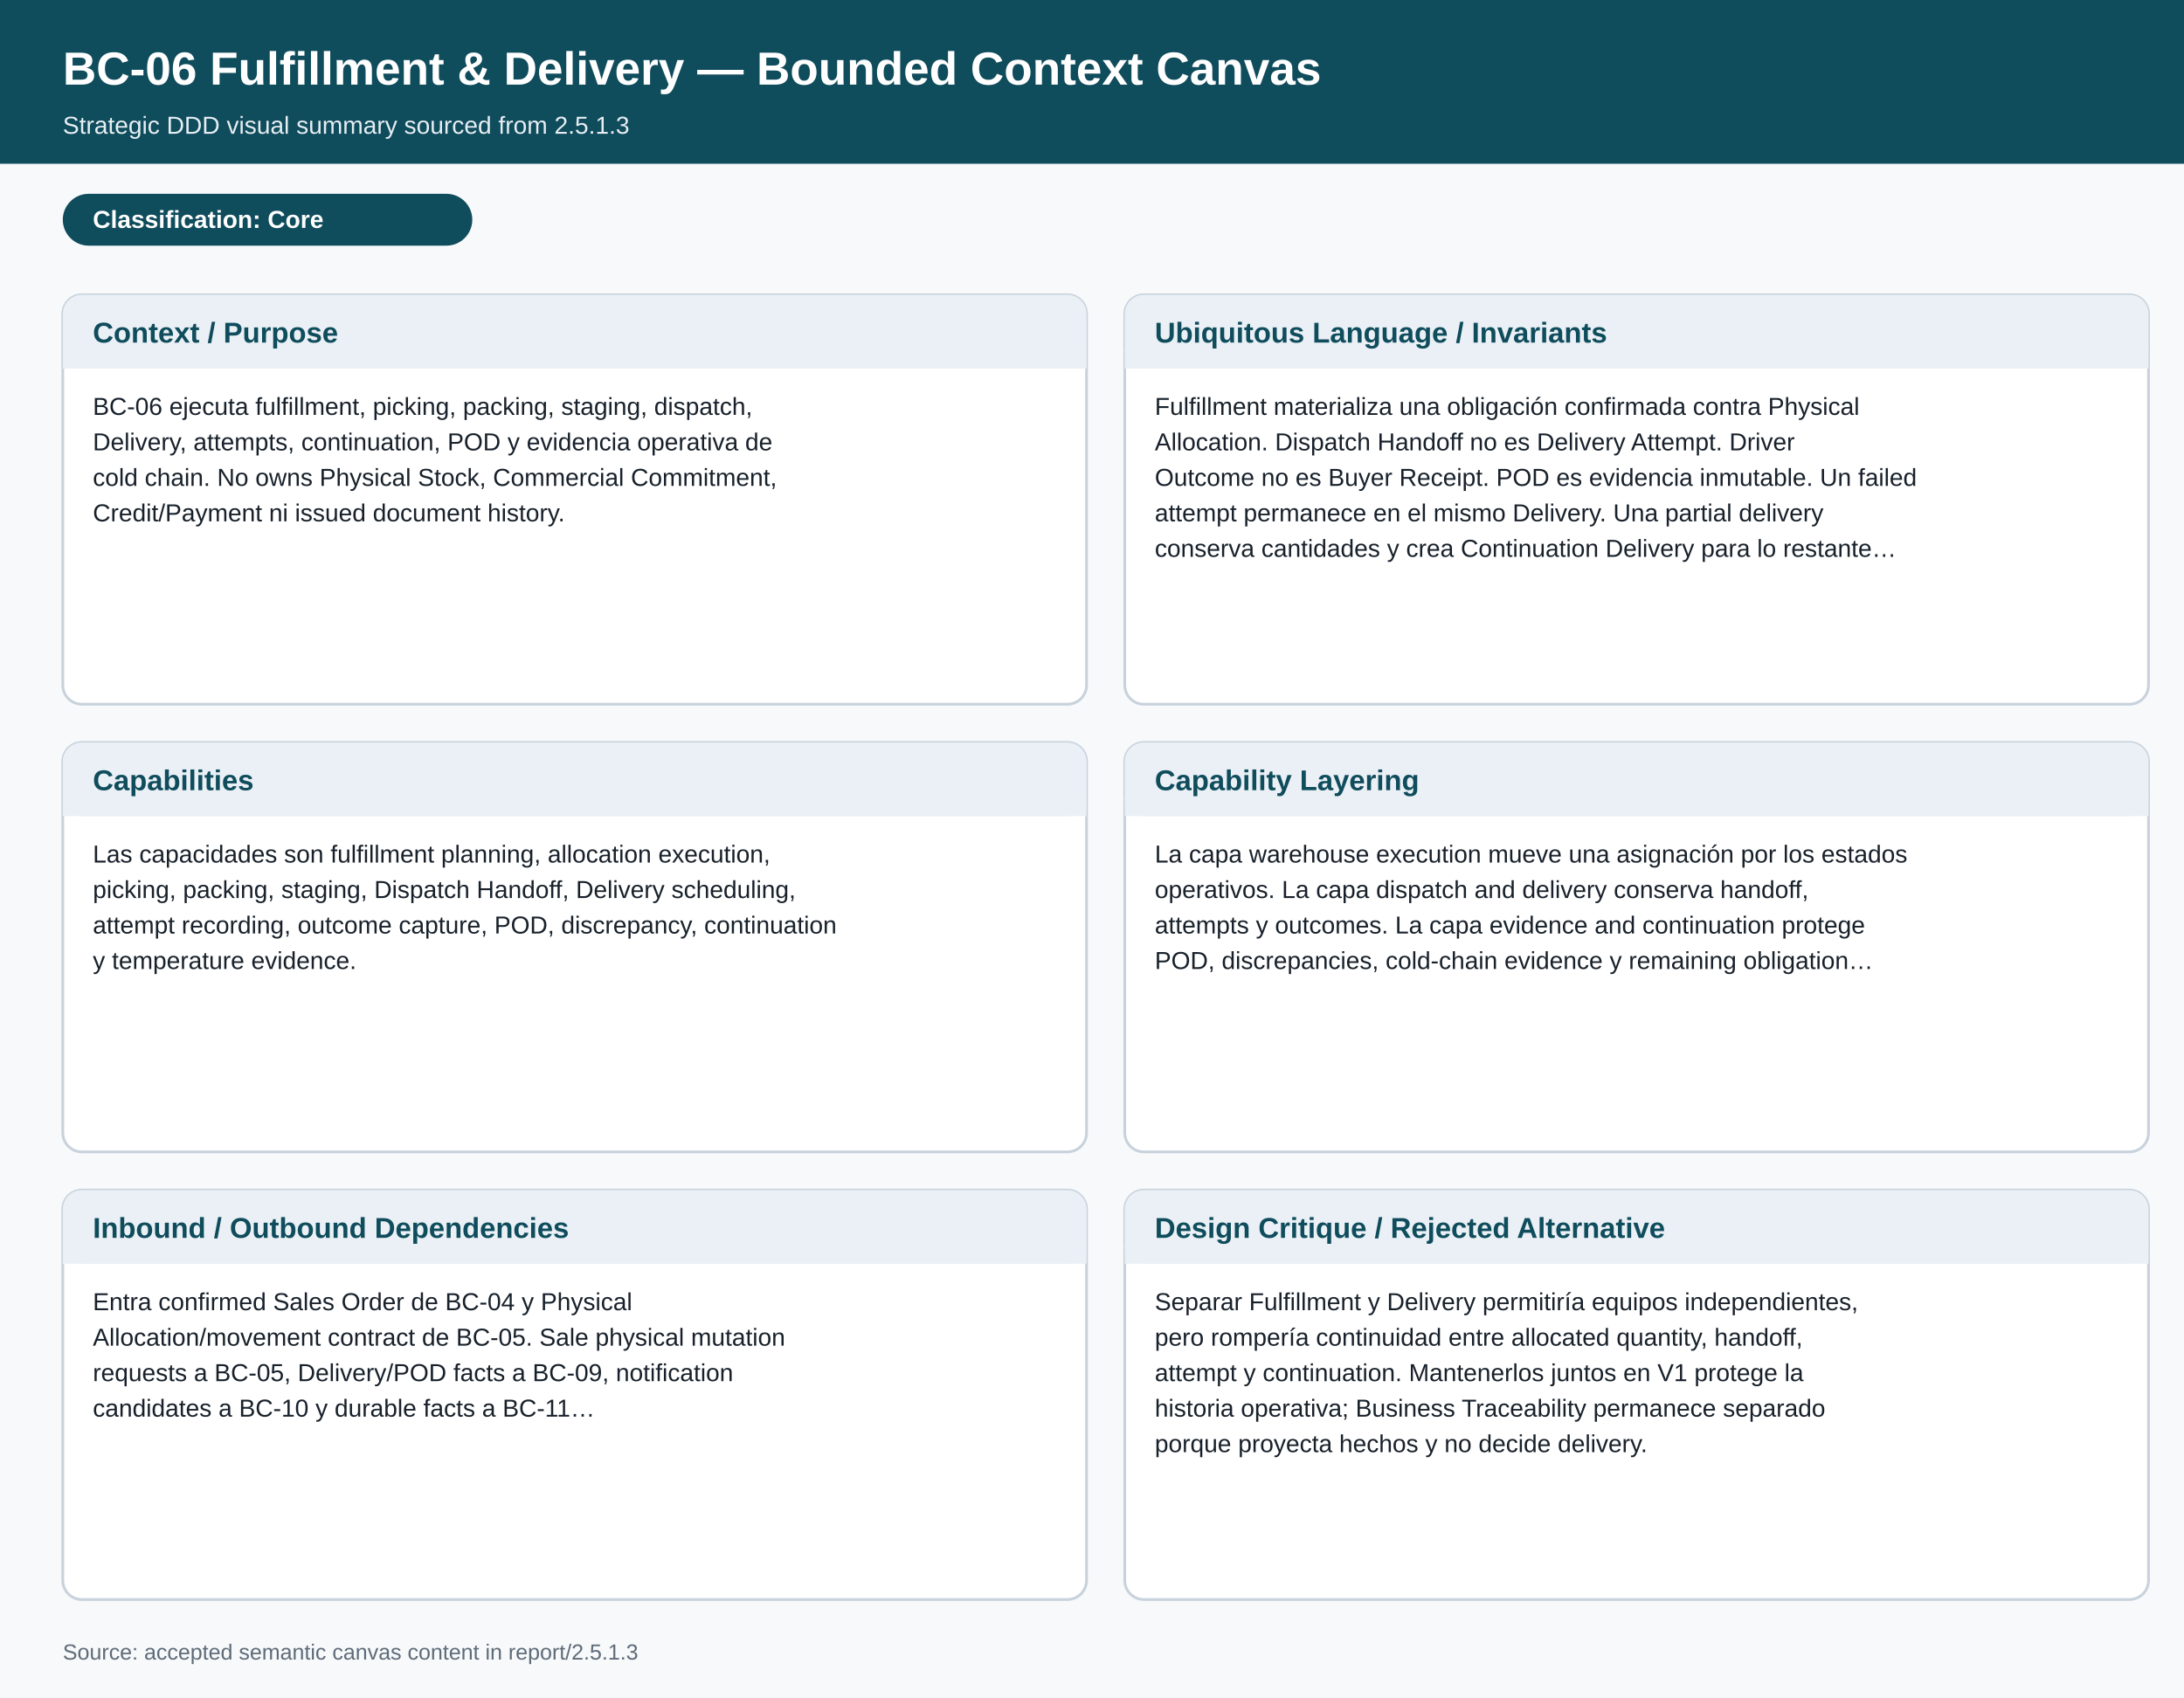
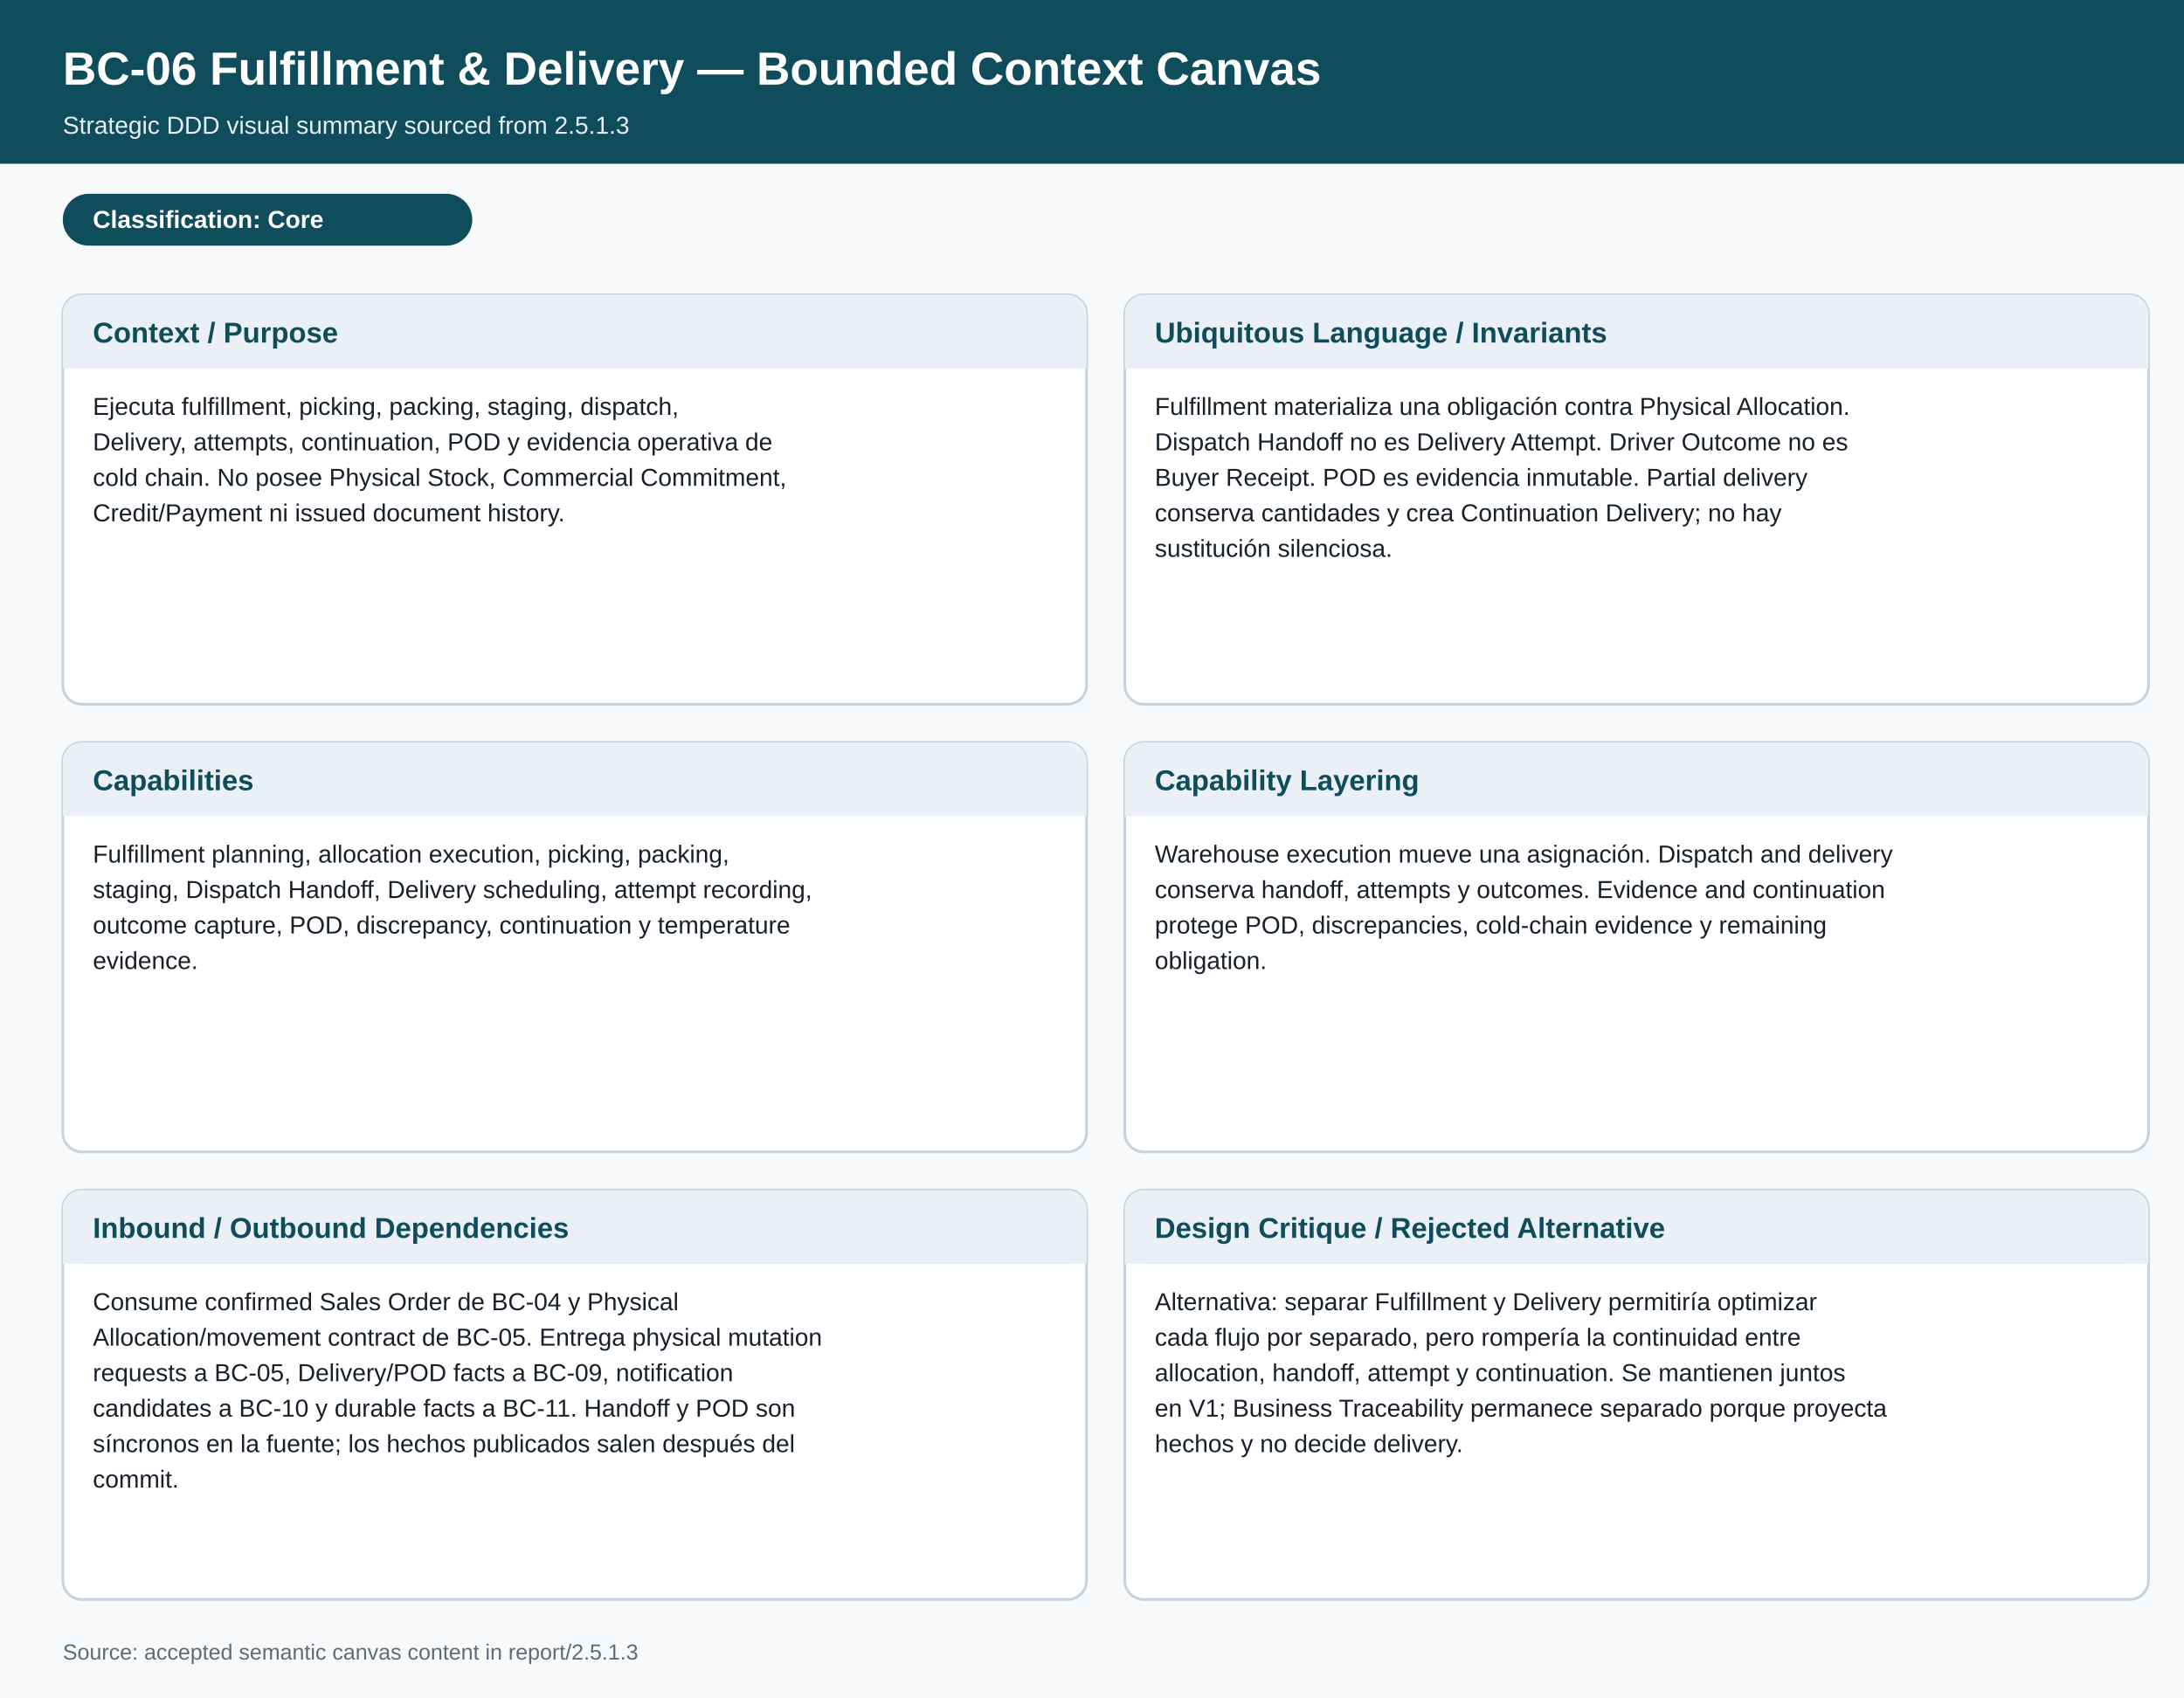
<svg xmlns="http://www.w3.org/2000/svg" width="1600" height="1244" viewBox="0 0 1600 1244">
  <rect width="100%" height="100%" fill="#f7f9fb" />
  <rect width="1600" height="120" fill="#0f4c5c" />
  <text x="46" y="62" font-family="Arial, Helvetica, sans-serif" font-size="34px" font-weight="700" fill="#ffffff">BC-06 Fulfillment &amp; Delivery — Bounded Context Canvas</text>
  <text x="46" y="98" font-family="Arial, Helvetica, sans-serif" font-size="18px" font-weight="400" fill="#e7eef3">Strategic DDD visual summary sourced from 2.5.1.3</text>
  <rect x="46" y="142" width="300" height="38" rx="19" fill="#0f4c5c" />
  <text x="68" y="167" font-family="Arial, Helvetica, sans-serif" font-size="18px" font-weight="700" fill="#ffffff">Classification: Core</text>
  <rect x="46" y="216" width="750" height="300" rx="14" fill="#ffffff" stroke="#c8d2dc" stroke-width="2" />
  <rect x="46" y="216" width="750" height="54" rx="14" fill="#eaf0f5" />
  <rect x="46" y="256" width="750" height="14" fill="#eaf0f5" />
  <text x="68" y="251" font-family="Arial, Helvetica, sans-serif" font-size="21px" font-weight="700" fill="#0f4c5c">Context / Purpose</text>
-   <text x="68" y="304" font-family="Arial, Helvetica, sans-serif" font-size="18px" font-weight="400" fill="#18212b">BC-06 ejecuta fulfillment, picking, packing, staging, dispatch,</text>
+   <text x="68" y="304" font-family="Arial, Helvetica, sans-serif" font-size="18px" font-weight="400" fill="#18212b">Ejecuta fulfillment, picking, packing, staging, dispatch,</text>
  <text x="68" y="330" font-family="Arial, Helvetica, sans-serif" font-size="18px" font-weight="400" fill="#18212b">Delivery, attempts, continuation, POD y evidencia operativa de</text>
-   <text x="68" y="356" font-family="Arial, Helvetica, sans-serif" font-size="18px" font-weight="400" fill="#18212b">cold chain. No owns Physical Stock, Commercial Commitment,</text>
+   <text x="68" y="356" font-family="Arial, Helvetica, sans-serif" font-size="18px" font-weight="400" fill="#18212b">cold chain. No posee Physical Stock, Commercial Commitment,</text>
  <text x="68" y="382" font-family="Arial, Helvetica, sans-serif" font-size="18px" font-weight="400" fill="#18212b">Credit/Payment ni issued document history.</text>
  <rect x="824" y="216" width="750" height="300" rx="14" fill="#ffffff" stroke="#c8d2dc" stroke-width="2" />
  <rect x="824" y="216" width="750" height="54" rx="14" fill="#eaf0f5" />
  <rect x="824" y="256" width="750" height="14" fill="#eaf0f5" />
  <text x="846" y="251" font-family="Arial, Helvetica, sans-serif" font-size="21px" font-weight="700" fill="#0f4c5c">Ubiquitous Language / Invariants</text>
-   <text x="846" y="304" font-family="Arial, Helvetica, sans-serif" font-size="18px" font-weight="400" fill="#18212b">Fulfillment materializa una obligación confirmada contra Physical</text>
-   <text x="846" y="330" font-family="Arial, Helvetica, sans-serif" font-size="18px" font-weight="400" fill="#18212b">Allocation. Dispatch Handoff no es Delivery Attempt. Driver</text>
-   <text x="846" y="356" font-family="Arial, Helvetica, sans-serif" font-size="18px" font-weight="400" fill="#18212b">Outcome no es Buyer Receipt. POD es evidencia inmutable. Un failed</text>
-   <text x="846" y="382" font-family="Arial, Helvetica, sans-serif" font-size="18px" font-weight="400" fill="#18212b">attempt permanece en el mismo Delivery. Una partial delivery</text>
-   <text x="846" y="408" font-family="Arial, Helvetica, sans-serif" font-size="18px" font-weight="400" fill="#18212b">conserva cantidades y crea Continuation Delivery para lo restante…</text>
+   <text x="846" y="304" font-family="Arial, Helvetica, sans-serif" font-size="18px" font-weight="400" fill="#18212b">Fulfillment materializa una obligación contra Physical Allocation.</text>
+   <text x="846" y="330" font-family="Arial, Helvetica, sans-serif" font-size="18px" font-weight="400" fill="#18212b">Dispatch Handoff no es Delivery Attempt. Driver Outcome no es</text>
+   <text x="846" y="356" font-family="Arial, Helvetica, sans-serif" font-size="18px" font-weight="400" fill="#18212b">Buyer Receipt. POD es evidencia inmutable. Partial delivery</text>
+   <text x="846" y="382" font-family="Arial, Helvetica, sans-serif" font-size="18px" font-weight="400" fill="#18212b">conserva cantidades y crea Continuation Delivery; no hay</text>
+   <text x="846" y="408" font-family="Arial, Helvetica, sans-serif" font-size="18px" font-weight="400" fill="#18212b">sustitución silenciosa.</text>
  <rect x="46" y="544" width="750" height="300" rx="14" fill="#ffffff" stroke="#c8d2dc" stroke-width="2" />
  <rect x="46" y="544" width="750" height="54" rx="14" fill="#eaf0f5" />
  <rect x="46" y="584" width="750" height="14" fill="#eaf0f5" />
  <text x="68" y="579" font-family="Arial, Helvetica, sans-serif" font-size="21px" font-weight="700" fill="#0f4c5c">Capabilities</text>
-   <text x="68" y="632" font-family="Arial, Helvetica, sans-serif" font-size="18px" font-weight="400" fill="#18212b">Las capacidades son fulfillment planning, allocation execution,</text>
-   <text x="68" y="658" font-family="Arial, Helvetica, sans-serif" font-size="18px" font-weight="400" fill="#18212b">picking, packing, staging, Dispatch Handoff, Delivery scheduling,</text>
-   <text x="68" y="684" font-family="Arial, Helvetica, sans-serif" font-size="18px" font-weight="400" fill="#18212b">attempt recording, outcome capture, POD, discrepancy, continuation</text>
-   <text x="68" y="710" font-family="Arial, Helvetica, sans-serif" font-size="18px" font-weight="400" fill="#18212b">y temperature evidence.</text>
+   <text x="68" y="632" font-family="Arial, Helvetica, sans-serif" font-size="18px" font-weight="400" fill="#18212b">Fulfillment planning, allocation execution, picking, packing,</text>
+   <text x="68" y="658" font-family="Arial, Helvetica, sans-serif" font-size="18px" font-weight="400" fill="#18212b">staging, Dispatch Handoff, Delivery scheduling, attempt recording,</text>
+   <text x="68" y="684" font-family="Arial, Helvetica, sans-serif" font-size="18px" font-weight="400" fill="#18212b">outcome capture, POD, discrepancy, continuation y temperature</text>
+   <text x="68" y="710" font-family="Arial, Helvetica, sans-serif" font-size="18px" font-weight="400" fill="#18212b">evidence.</text>
  <rect x="824" y="544" width="750" height="300" rx="14" fill="#ffffff" stroke="#c8d2dc" stroke-width="2" />
  <rect x="824" y="544" width="750" height="54" rx="14" fill="#eaf0f5" />
  <rect x="824" y="584" width="750" height="14" fill="#eaf0f5" />
  <text x="846" y="579" font-family="Arial, Helvetica, sans-serif" font-size="21px" font-weight="700" fill="#0f4c5c">Capability Layering</text>
-   <text x="846" y="632" font-family="Arial, Helvetica, sans-serif" font-size="18px" font-weight="400" fill="#18212b">La capa warehouse execution mueve una asignación por los estados</text>
-   <text x="846" y="658" font-family="Arial, Helvetica, sans-serif" font-size="18px" font-weight="400" fill="#18212b">operativos. La capa dispatch and delivery conserva handoff,</text>
-   <text x="846" y="684" font-family="Arial, Helvetica, sans-serif" font-size="18px" font-weight="400" fill="#18212b">attempts y outcomes. La capa evidence and continuation protege</text>
-   <text x="846" y="710" font-family="Arial, Helvetica, sans-serif" font-size="18px" font-weight="400" fill="#18212b">POD, discrepancies, cold-chain evidence y remaining obligation…</text>
+   <text x="846" y="632" font-family="Arial, Helvetica, sans-serif" font-size="18px" font-weight="400" fill="#18212b">Warehouse execution mueve una asignación. Dispatch and delivery</text>
+   <text x="846" y="658" font-family="Arial, Helvetica, sans-serif" font-size="18px" font-weight="400" fill="#18212b">conserva handoff, attempts y outcomes. Evidence and continuation</text>
+   <text x="846" y="684" font-family="Arial, Helvetica, sans-serif" font-size="18px" font-weight="400" fill="#18212b">protege POD, discrepancies, cold-chain evidence y remaining</text>
+   <text x="846" y="710" font-family="Arial, Helvetica, sans-serif" font-size="18px" font-weight="400" fill="#18212b">obligation.</text>
  <rect x="46" y="872" width="750" height="300" rx="14" fill="#ffffff" stroke="#c8d2dc" stroke-width="2" />
  <rect x="46" y="872" width="750" height="54" rx="14" fill="#eaf0f5" />
  <rect x="46" y="912" width="750" height="14" fill="#eaf0f5" />
  <text x="68" y="907" font-family="Arial, Helvetica, sans-serif" font-size="21px" font-weight="700" fill="#0f4c5c">Inbound / Outbound Dependencies</text>
-   <text x="68" y="960" font-family="Arial, Helvetica, sans-serif" font-size="18px" font-weight="400" fill="#18212b">Entra confirmed Sales Order de BC-04 y Physical</text>
-   <text x="68" y="986" font-family="Arial, Helvetica, sans-serif" font-size="18px" font-weight="400" fill="#18212b">Allocation/movement contract de BC-05. Sale physical mutation</text>
+   <text x="68" y="960" font-family="Arial, Helvetica, sans-serif" font-size="18px" font-weight="400" fill="#18212b">Consume confirmed Sales Order de BC-04 y Physical</text>
+   <text x="68" y="986" font-family="Arial, Helvetica, sans-serif" font-size="18px" font-weight="400" fill="#18212b">Allocation/movement contract de BC-05. Entrega physical mutation</text>
  <text x="68" y="1012" font-family="Arial, Helvetica, sans-serif" font-size="18px" font-weight="400" fill="#18212b">requests a BC-05, Delivery/POD facts a BC-09, notification</text>
-   <text x="68" y="1038" font-family="Arial, Helvetica, sans-serif" font-size="18px" font-weight="400" fill="#18212b">candidates a BC-10 y durable facts a BC-11…</text>
+   <text x="68" y="1038" font-family="Arial, Helvetica, sans-serif" font-size="18px" font-weight="400" fill="#18212b">candidates a BC-10 y durable facts a BC-11. Handoff y POD son</text>
+   <text x="68" y="1064" font-family="Arial, Helvetica, sans-serif" font-size="18px" font-weight="400" fill="#18212b">síncronos en la fuente; los hechos publicados salen después del</text>
+   <text x="68" y="1090" font-family="Arial, Helvetica, sans-serif" font-size="18px" font-weight="400" fill="#18212b">commit.</text>
  <rect x="824" y="872" width="750" height="300" rx="14" fill="#ffffff" stroke="#c8d2dc" stroke-width="2" />
  <rect x="824" y="872" width="750" height="54" rx="14" fill="#eaf0f5" />
  <rect x="824" y="912" width="750" height="14" fill="#eaf0f5" />
  <text x="846" y="907" font-family="Arial, Helvetica, sans-serif" font-size="21px" font-weight="700" fill="#0f4c5c">Design Critique / Rejected Alternative</text>
-   <text x="846" y="960" font-family="Arial, Helvetica, sans-serif" font-size="18px" font-weight="400" fill="#18212b">Separar Fulfillment y Delivery permitiría equipos independientes,</text>
-   <text x="846" y="986" font-family="Arial, Helvetica, sans-serif" font-size="18px" font-weight="400" fill="#18212b">pero rompería continuidad entre allocated quantity, handoff,</text>
-   <text x="846" y="1012" font-family="Arial, Helvetica, sans-serif" font-size="18px" font-weight="400" fill="#18212b">attempt y continuation. Mantenerlos juntos en V1 protege la</text>
-   <text x="846" y="1038" font-family="Arial, Helvetica, sans-serif" font-size="18px" font-weight="400" fill="#18212b">historia operativa; Business Traceability permanece separado</text>
-   <text x="846" y="1064" font-family="Arial, Helvetica, sans-serif" font-size="18px" font-weight="400" fill="#18212b">porque proyecta hechos y no decide delivery.</text>
+   <text x="846" y="960" font-family="Arial, Helvetica, sans-serif" font-size="18px" font-weight="400" fill="#18212b">Alternativa: separar Fulfillment y Delivery permitiría optimizar</text>
+   <text x="846" y="986" font-family="Arial, Helvetica, sans-serif" font-size="18px" font-weight="400" fill="#18212b">cada flujo por separado, pero rompería la continuidad entre</text>
+   <text x="846" y="1012" font-family="Arial, Helvetica, sans-serif" font-size="18px" font-weight="400" fill="#18212b">allocation, handoff, attempt y continuation. Se mantienen juntos</text>
+   <text x="846" y="1038" font-family="Arial, Helvetica, sans-serif" font-size="18px" font-weight="400" fill="#18212b">en V1; Business Traceability permanece separado porque proyecta</text>
+   <text x="846" y="1064" font-family="Arial, Helvetica, sans-serif" font-size="18px" font-weight="400" fill="#18212b">hechos y no decide delivery.</text>
  <text x="46" y="1216" font-family="Arial, Helvetica, sans-serif" font-size="16px" font-weight="400" fill="#5e6b78">Source: accepted semantic canvas content in report/2.5.1.3</text>
</svg>
